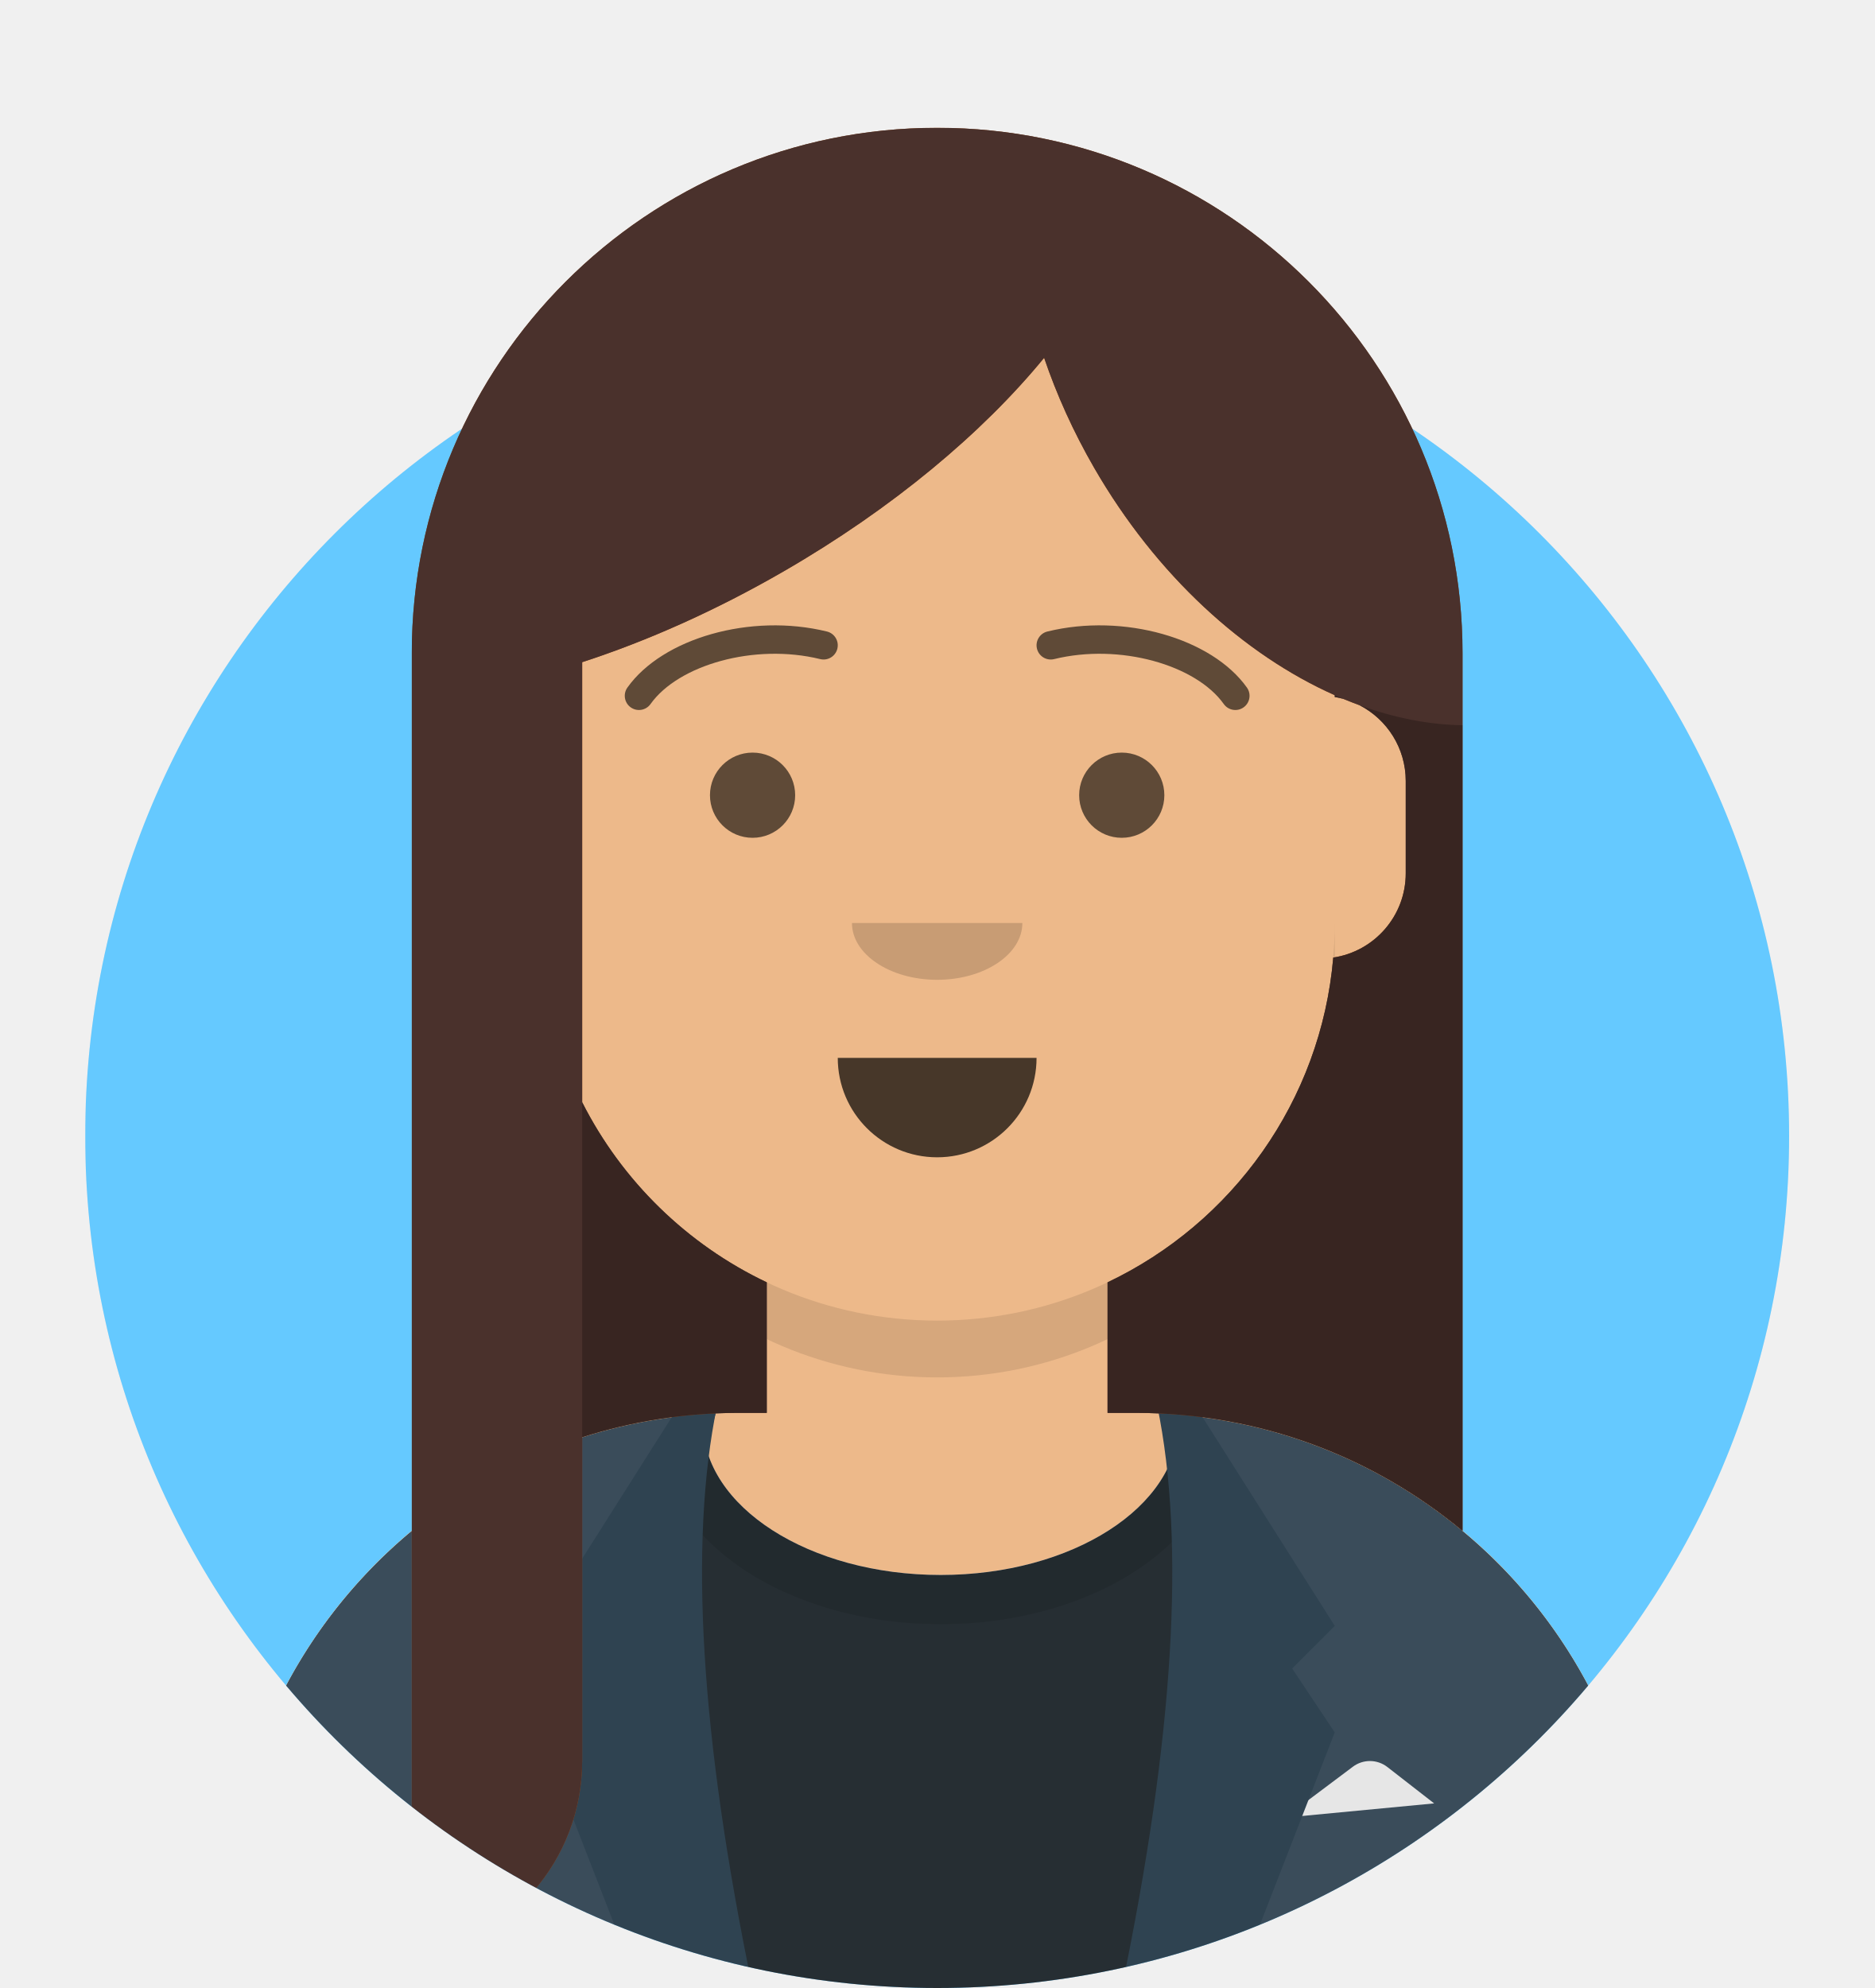
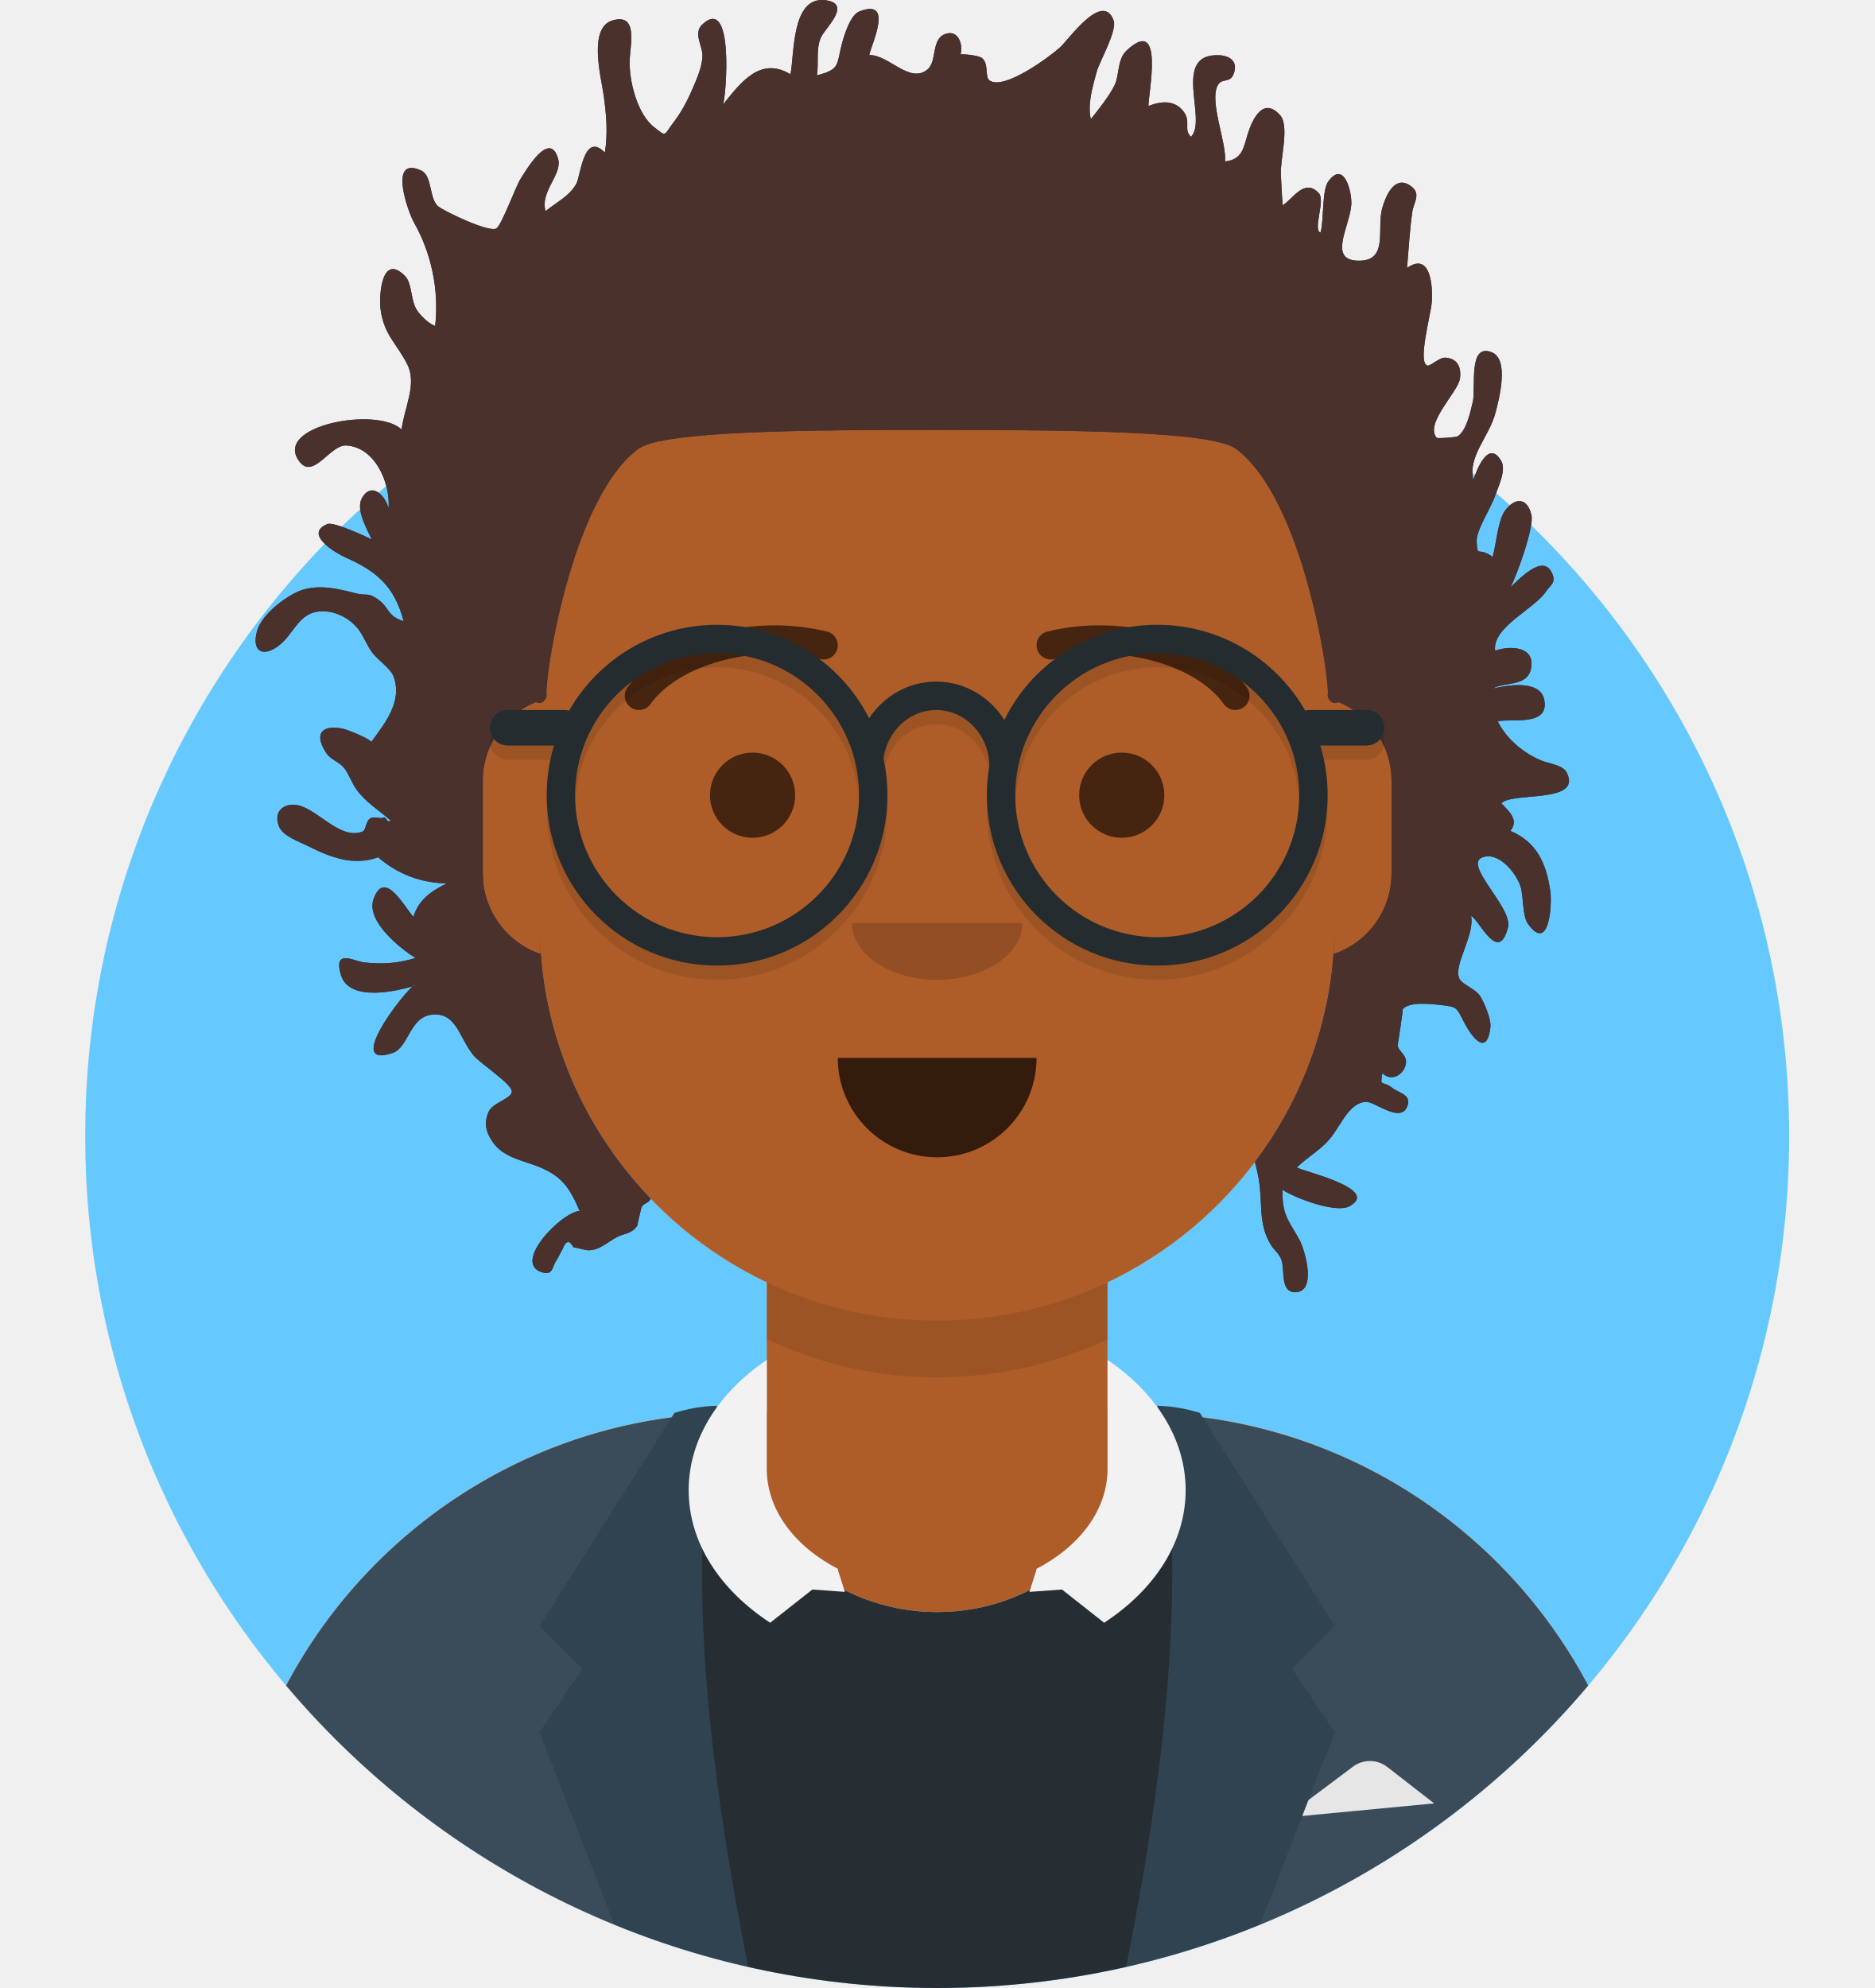
<svg xmlns="http://www.w3.org/2000/svg" xmlns:xlink="http://www.w3.org/1999/xlink" width="264px" height="280px" viewBox="0 0 264 280" version="1.1">
  <defs>
    <circle id="react-path-1" cx="120" cy="120" r="120" />
    <path d="M12,160 C12,226.274 65.726,280 132,280 C198.274,280 252,226.274 252,160 L264,160 L264,-1.42108547e-14 L-3.19744231e-14,-1.42108547e-14 L-3.19744231e-14,160 L12,160 Z" id="react-path-2" />
    <path d="M124,144.611 L124,163 L128,163 L128,163 C167.765,163 200,195.235 200,235 L200,244 L0,244 L0,235 C-4.86974701e-15,195.235 32.235,163 72,163 L72,163 L76,163 L76,144.611 C58.763,136.422 46.372,119.687 44.305,99.881 C38.48,99.058 34,94.052 34,88 L34,74 C34,68.054 38.325,63.118 44,62.166 L44,56 L44,56 C44,25.072 69.072,5.68137151e-15 100,0 L100,0 L100,0 C130.928,-5.68137151e-15 156,25.072 156,56 L156,62.166 C161.675,63.118 166,68.054 166,74 L166,88 C166,94.052 161.52,99.058 155.695,99.881 C153.628,119.687 141.237,136.422 124,144.611 Z" id="react-path-3" />
  </defs>
  <g id="Avataaar" stroke="none" stroke-width="1" fill="none" fill-rule="evenodd">
    <g transform="translate(-825, -1100)" id="Avataaar/Circle">
      <g transform="translate(825, 1100)">
        <g id="Circle" stroke-width="1" fill-rule="evenodd" transform="translate(12, 40)">
          <mask id="react-mask-4" fill="white">
            <use xlink:href="#react-path-1" />
          </mask>
          <use id="Circle-Background" fill="#E6E6E6" xlink:href="#react-path-1" />
          <g id="Color/Palette/Blue-01" mask="url(#react-mask-4)" fill="#65C9FF">
            <rect id="🖍Color" x="0" y="0" width="240" height="240" />
          </g>
        </g>
        <mask id="react-mask-5" fill="white">
          <use xlink:href="#react-path-2" />
        </mask>
        <g id="Mask" />
        <g id="Avataaar" stroke-width="1" fill-rule="evenodd" mask="url(#react-mask-5)">
          <g id="Body" transform="translate(32, 36)">
            <mask id="react-mask-6" fill="white">
              <use xlink:href="#react-path-3" />
            </mask>
            <use fill="#D0C6AC" xlink:href="#react-path-3" />
-             <g id="Skin/👶🏽-03-Brown" mask="url(#react-mask-6)" fill="#EDB98A">
+             <g id="Skin/👶🏽-03-Brown" mask="url(#react-mask-6)" fill="#AE5D29">
              <g transform="translate(0, 0)" id="Color">
                <rect x="0" y="0" width="264" height="280" />
              </g>
            </g>
            <path d="M156,79 L156,102 C156,132.928 130.928,158 100,158 C69.072,158 44,132.928 44,102 L44,79 L44,94 C44,124.928 69.072,150 100,150 C130.928,150 156,124.928 156,94 L156,79 Z" id="Neck-Shadow" fill-opacity="0.1" fill="#000000" mask="url(#react-mask-6)" />
          </g>
-           <g id="Clothing/Blazer-+-Shirt" transform="translate(0, 170)">
+           <g id="Clothing/Blazer-+-Sweater" transform="translate(0, 170)">
            <defs>
-               <path d="M133.96,0.295 C170.936,3.325 200,34.294 200,72.052 L200,81 L0,81 L0,72.052 C1.22536245e-14,33.953 29.592,2.765 67.045,0.22 C67.015,0.593 67,0.969 67,1.348 C67,13.211 81.998,22.828 100.5,22.828 C119.002,22.828 134,13.211 134,1.348 C134,0.995 133.987,0.644 133.96,0.295 Z" id="react-path-7" />
+               <path d="M105.192,29.052 L104,29.052 L104,29.052 C64.235,29.052 32,61.287 32,101.052 L32,110 L232,110 L232,101.052 C232,61.287 199.765,29.052 160,29.052 L160,29.052 L158.808,29.052 C158.935,30.035 159,31.036 159,32.052 C159,45.859 146.912,57.052 132,57.052 C117.088,57.052 105,45.859 105,32.052 C105,31.036 105.065,30.035 105.192,29.052 Z" id="react-path-223" />
            </defs>
-             <g id="Shirt" transform="translate(32, 29)">
-               <mask id="react-mask-8" fill="white">
-                 <use xlink:href="#react-path-7" />
-               </mask>
-               <use id="Clothes" fill="#E6E6E6" xlink:href="#react-path-7" />
-               <g id="Color/Palette/Black" mask="url(#react-mask-8)" fill="#262E33">
-                 <g transform="translate(-32, -29)" id="🖍Color">
-                   <rect x="0" y="0" width="264" height="110" />
-                 </g>
-               </g>
-               <g id="Shadowy" opacity="0.6" mask="url(#react-mask-8)" fill-opacity="0.16" fill="#000000">
-                 <g transform="translate(60, -25)" id="Hola-👋🏼">
-                   <ellipse cx="40.5" cy="27.848" rx="39.635" ry="26.914" />
-                 </g>
-               </g>
+             <mask id="react-mask-224" fill="white">
+               <use xlink:href="#react-path-223" />
+             </mask>
+             <use id="Clothes" fill="#E6E6E6" fill-rule="evenodd" xlink:href="#react-path-223" />
+             <g id="Color/Palette/Black" mask="url(#react-mask-224)" fill-rule="evenodd" fill="#262E33">
+               <rect id="🖍Color" x="0" y="0" width="264" height="110" />
            </g>
-             <g id="Blazer" transform="translate(32, 28)">
-               <path d="M68.785,1.122 C30.512,2.804 -1.89486556e-14,34.365 -1.42108547e-14,73.052 L0,73.052 L0,82 L69.362,82 C65.961,69.92 64,55.709 64,40.5 C64,26.173 65.74,12.731 68.785,1.122 Z M131.638,82 L200,82 L200,73.052 C200,34.707 170.025,3.363 132.229,1.174 C135.265,12.771 137,26.194 137,40.5 C137,55.709 135.039,69.92 131.638,82 Z" id="Saco" fill="#3A4C5A" />
+             <g id="Blazer" stroke-width="1" fill-rule="evenodd" transform="translate(32, 28)">
+               <path d="M68.785,1.122 C30.512,2.804 1.24427139e-14,34.365 0,73.052 L0,82 L69.362,82 C65.961,69.92 64,55.709 64,40.5 C64,26.173 65.74,12.731 68.785,1.122 Z M131.638,82 L200,82 L200,73.052 C200,34.707 170.025,3.363 132.229,1.174 C135.265,12.771 137,26.194 137,40.5 C137,55.709 135.039,69.92 131.638,82 Z" id="Saco" fill="#3A4C5A" />
              <path d="M149,58 L158.556,50.833 L158.556,50.833 C159.999,49.751 161.988,49.768 163.412,50.876 L170,56 L149,58 Z" id="Pocket-hanky" fill="#E6E6E6" />
              <path d="M69,1.13686838e-13 C65,19.333 66.667,46.667 74,82 L58,82 L44,46 L50,37 L44,31 L63,1 C65.028,0.369 67.028,0.036 69,1.13686838e-13 Z" id="Wing" fill="#2F4351" />
              <path d="M151,1.13686838e-13 C147,19.333 148.667,46.667 156,82 L140,82 L126,46 L132,37 L126,31 L145,1 C147.028,0.369 149.028,0.036 151,1.13686838e-13 Z" id="Wing" fill="#2F4351" transform="translate(141, 41) scale(-1, 1) translate(-141, -41) " />
            </g>
+             <path d="M156,21.539 C162.772,26.136 167,32.656 167,39.888 C167,47.289 162.572,53.945 155.52,58.556 L149.579,53.876 L145,54.208 L146,51.057 L145.922,50.996 C152.022,47.853 156,42.7 156,36.877 L156,21.539 Z M108,21.539 C101.228,26.136 97,32.656 97,39.888 C97,47.289 101.428,53.945 108.48,58.556 L114.421,53.876 L119,54.208 L118,51.057 L118.078,50.996 C111.978,47.853 108,42.7 108,36.877 L108,21.539 Z" id="Collar" fill="#F2F2F2" fill-rule="evenodd" />
          </g>
          <g id="Face" transform="translate(76, 82)" fill="#000000">
            <g id="Mouth/Default" transform="translate(2, 52)" fill-opacity="0.7">
              <path d="M40,15 C40,22.732 46.268,29 54,29 L54,29 C61.732,29 68,22.732 68,15" id="Mouth" />
            </g>
            <g id="Nose/Default" transform="translate(28, 40)" fill-opacity="0.16">
              <path d="M16,8 C16,12.418 21.373,16 28,16 L28,16 C34.627,16 40,12.418 40,8" id="Nose" />
            </g>
            <g id="Eyes/Default-😀" transform="translate(0, 8)" fill-opacity="0.6">
              <circle id="Eye" cx="30" cy="22" r="6" />
              <circle id="Eye" cx="82" cy="22" r="6" />
            </g>
            <g id="Eyebrow/Outline/Default" fill-opacity="0.6">
              <g id="I-Browse" transform="translate(12, 6)">
                <path d="M3.63,11.159 C7.545,5.65 18.278,2.561 27.523,4.831 C28.596,5.095 29.679,4.439 29.942,3.366 C30.206,2.293 29.55,1.21 28.477,0.947 C17.74,-1.69 5.312,1.887 0.37,8.841 C-0.27,9.742 -0.059,10.99 0.841,11.63 C1.742,12.27 2.99,12.059 3.63,11.159 Z" id="Eyebrow" fill-rule="nonzero" />
                <path d="M61.63,11.159 C65.545,5.65 76.278,2.561 85.523,4.831 C86.596,5.095 87.679,4.439 87.942,3.366 C88.206,2.293 87.55,1.21 86.477,0.947 C75.74,-1.69 63.312,1.887 58.37,8.841 C57.73,9.742 57.941,10.99 58.841,11.63 C59.742,12.27 60.99,12.059 61.63,11.159 Z" id="Eyebrow" fill-rule="nonzero" transform="translate(73.00015, 6.039198) scale(-1, 1) translate(-73.00015, -6.039198) " />
              </g>
            </g>
          </g>
          <g id="Top" stroke-width="1" fill-rule="evenodd">
            <defs>
-               <rect id="react-path-11" x="0" y="0" width="264" height="280" />
-               <path d="M133.506,81.335 C137.364,83.331 140,87.357 140,92 L140,105 C140,111.019 135.569,116.002 129.791,116.867 C128.048,137.115 115.531,154.283 98,162.611 L98,162.611 L98,181 L102,181 C119.491,181 135.525,187.237 148,197.608 L148,74 C148,53.565 139.717,35.065 126.326,21.674 C112.935,8.283 94.435,-3.55271368e-15 74,0 C33.131,7.10542736e-15 -7.10542736e-15,33.131 0,74 L0,257.716 C13.569,255.776 24,244.106 24,230 L24,184.423 C30.935,182.2 38.327,181 46,181 L50,181 L50,162.611 C38.773,157.277 29.602,148.318 24,137.246 L24,75.266 C33.147,72.291 42.778,68.017 52.342,62.495 C67.745,53.602 80.431,42.941 89.066,32.397 C90.831,37.595 93.175,42.801 96.11,47.885 C104.878,63.071 117.224,74.234 130,79.917 L130,80.166 C130.4,80.233 130.794,80.32 131.18,80.426 C131.955,80.749 132.73,81.052 133.506,81.335 Z" id="react-path-12" />
+               <rect id="react-path-189" x="0" y="0" width="264" height="280" />
+               <path d="M65.18,77.737 C67.363,76.105 80.407,75.479 82.758,74.089 C83.492,73.655 84.061,73.216 84.5,72.78 C84.939,73.216 85.509,73.655 86.242,74.089 C88.593,75.479 101.637,76.105 103.82,77.737 C106.03,79.391 107.644,83.185 107.467,86.151 C107.255,89.71 103.361,98.203 93.672,99.181 C91.558,96.828 88.237,95.31 84.5,95.31 C80.763,95.31 77.442,96.828 75.328,99.181 C65.639,98.203 61.745,89.71 61.533,86.151 C61.357,83.185 62.97,79.391 65.18,77.737 M103.142,94.906 C103.143,94.906 103.145,94.905 103.146,94.905 C103.144,94.905 103.143,94.906 103.142,94.906 M65.845,94.901 C65.849,94.903 65.857,94.906 65.862,94.908 C65.857,94.906 65.851,94.903 65.845,94.901 M144.863,55.985 C144.474,50.03 143.278,44.152 142.234,38.286 C141.953,36.707 140.424,26 139.735,26 C139.502,35.109 138.702,44.08 137.67,53.139 C137.361,55.848 137.038,58.556 136.825,61.274 C136.654,63.47 136.96,66.122 136.428,68.246 C135.749,70.952 132.348,73.478 129.703,74.411 C123.103,76.737 117.598,67.108 111.961,64.291 C104.643,60.635 92.064,59.764 84.582,64.53 C76.936,59.764 64.357,60.635 57.039,64.291 C51.402,67.108 45.897,76.737 39.297,74.411 C36.652,73.478 33.25,70.952 32.572,68.246 C32.04,66.122 32.346,63.47 32.175,61.274 C31.962,58.556 31.639,55.848 31.33,53.139 C30.298,44.08 29.497,35.109 29.265,26 C28.576,26 27.047,36.707 26.766,38.286 C25.722,44.152 24.526,50.03 24.138,55.985 C23.739,62.105 24.215,68.167 25.47,74.163 C26.069,77.028 26.769,79.876 27.519,82.704 C28.353,85.847 27.199,91.966 27.572,95.192 C28.279,101.296 31.154,113.2 34.383,118.451 C35.944,120.989 37.773,122.574 39.816,124.619 C41.783,126.588 42.604,129.64 44.726,131.737 C48.682,135.645 54.446,137.971 60.366,138.543 C65.677,143.05 74.506,146 84.5,146 C94.495,146 103.323,143.05 108.635,138.543 C114.554,137.971 120.318,135.645 124.274,131.737 C126.396,129.64 127.217,126.588 129.184,124.619 C131.226,122.574 133.056,120.989 134.617,118.451 C137.846,113.2 140.721,101.296 141.428,95.192 C141.801,91.966 140.647,85.847 141.481,82.704 C142.232,79.876 142.931,77.028 143.531,74.163 C144.785,68.167 145.261,62.105 144.863,55.985 Z" id="react-path-190" />
+               <path d="M153.503,98.874 C157.899,100.655 161,104.965 161,110 L161,123 C161,128.288 157.58,132.776 152.832,134.375 C151.986,145.322 147.993,155.386 141.756,163.664 C141.965,164.472 142.166,165.29 142.312,166.168 C142.863,169.495 142.192,172.261 143.957,175.261 C144.414,176.041 145.14,176.508 145.479,177.405 C146.012,178.82 145.247,181.999 147.428,182 C150.535,182 148.803,176.034 148.025,174.616 C146.5,171.844 145.563,171.165 145.642,167.572 C147.387,168.732 153.172,170.948 155.09,169.888 C159.522,167.44 148.428,164.952 147.652,164.435 C149.356,162.769 151.308,161.885 152.849,159.689 C154.109,157.896 155.255,155.292 157.398,155.188 C158.585,155.13 162.056,158.072 163.108,156.054 C164.073,154.203 161.994,153.932 161.181,153.277 C159.679,152.067 159.34,153.271 159.707,151.143 C160.792,152.308 162.496,151.572 162.951,150.128 C163.441,148.569 161.824,148.104 161.854,147.114 C161.842,147.501 162.688,141.999 162.554,142.176 C163.414,141.041 166.462,141.392 167.967,141.556 C170.263,141.804 170.131,141.873 171.222,143.992 C172.104,145.707 174.42,149.17 174.929,144.633 C175.05,143.548 174.06,141.229 173.479,140.295 C172.852,139.288 170.962,138.652 170.567,137.868 C169.623,135.998 172.732,131.834 172.206,129.014 C173.299,129.432 176.063,135.941 177.404,130.613 C178.111,127.813 170.899,121.668 173.89,120.719 C176.179,119.993 178.502,122.944 179.14,124.763 C179.613,126.111 179.4,129.001 180.208,130.116 C183.244,134.319 183.618,127.375 183.365,125.544 C182.806,121.518 181.381,118.556 177.742,117.034 C179.037,115.427 177.397,114.147 176.467,113.141 C177.995,111.484 187.904,113.245 185.675,108.814 C185.137,107.742 183.194,107.552 182.208,107.159 C179.717,106.167 177.223,104.148 175.951,101.597 C177.792,101.137 183.23,102.395 182.516,98.601 C181.953,95.619 177.113,96.534 175.238,96.992 C176.93,95.975 180.211,96.817 180.672,94.05 C181.203,90.867 177.384,90.974 175.591,91.648 C175.17,88.29 181.123,85.818 182.805,83.248 C183.373,82.381 184.276,82.084 183.551,80.615 C182.245,77.972 178.871,81.701 177.759,82.705 C178.635,81.077 181.08,74.302 180.709,72.583 C180.163,70.057 178.356,69.968 176.92,72.015 C175.989,73.345 175.73,76.718 175.238,78.442 C173.2,76.905 173.096,78.688 172.991,76.251 C172.923,74.671 174.993,71.55 175.523,70.003 C175.979,68.674 177.191,66.243 176.466,64.957 C174.69,61.814 172.993,66.129 172.526,67.609 C171.737,64.198 174.74,61.552 175.629,58.178 C176.17,56.13 177.605,50.6 175.118,49.617 C171.725,48.276 172.919,54.573 172.441,56.616 C172.076,58.176 171.519,60.694 170.302,61.462 C170.126,61.573 167.481,61.805 167.354,61.655 C165.62,59.634 170.392,55.208 170.638,53.304 C170.861,51.573 170.198,50.479 168.577,50.375 C167.768,50.324 166.456,51.575 166.082,51.494 C164.603,51.172 166.529,44.405 166.669,42.527 C166.819,40.524 166.575,35.355 163.186,37.742 C163.413,35.045 163.55,32.506 163.92,29.851 C164.115,28.452 165.318,27.206 163.546,26.084 C161.39,24.719 160.195,27.576 159.704,29.252 C158.858,32.137 160.605,36.627 156.546,36.718 C151.881,36.824 155.102,31.988 155.331,28.85 C155.459,27.109 154.319,22.429 152.069,25.587 C151.173,26.846 151.482,31.281 150.985,32.77 C149.879,32.277 151.718,28.255 150.756,27.206 C148.695,24.959 146.967,28.232 145.656,28.898 C145.57,27.453 145.469,26.007 145.408,24.56 C145.315,22.36 146.663,17.731 145.294,16.213 C142.958,13.624 141.472,16.644 140.789,18.736 C140.176,20.62 140.092,22.48 137.556,22.736 C137.764,20.019 135.298,14.3 136.521,12.009 C137.074,10.974 138.2,11.708 138.7,10.55 C139.521,8.647 138.176,7.839 136.714,7.778 C129.922,7.492 135.152,16.912 132.745,19.269 C131.646,18.229 132.817,17.156 131.68,15.673 C130.457,14.078 128.507,14.213 126.762,14.935 C126.706,13.322 129.126,2.015 123.682,7.118 C122.33,8.389 122.708,10.511 121.989,12.004 C121.293,13.449 119.6,15.602 118.648,16.775 C118.138,14.708 118.92,12.145 119.467,10.109 C119.848,8.694 122.399,4.304 121.855,2.865 C120.275,-1.302 115.532,5.584 114.283,6.697 C112.701,8.106 106.403,12.742 104.382,11.337 C103.681,10.85 104.312,9.046 103.355,8.209 C102.885,7.8 100.878,7.608 100.305,7.661 C100.663,6.167 99.959,4.234 98.25,4.751 C96.101,5.401 97.031,8.589 95.669,9.753 C93.14,11.917 90.135,7.641 87.425,7.761 C87.839,6.006 90.91,-0.301 86.026,1.617 C84.78,2.106 83.896,4.968 83.585,6.158 C82.794,9.193 83.364,9.75 80.077,10.607 C80.334,8.846 79.877,6.659 80.726,5.086 C81.422,3.797 85.031,0.441 81.188,0.023 C76.448,-0.493 76.914,7.695 76.333,10.463 C72.127,7.914 69.359,11.561 66.853,14.715 C67.3,13.296 68.406,-0.842 63.888,3.478 C62.596,4.715 64.026,6.544 63.939,7.956 C63.86,9.236 63.439,10.378 62.943,11.574 C62.147,13.495 61.222,15.461 59.969,17.098 C58.396,19.157 58.954,19.319 57.148,17.921 C54.724,16.048 53.572,11.297 53.692,8.396 C53.782,6.235 54.888,1.848 51.308,2.865 C47.801,3.861 49.659,10.839 50.012,13.318 C50.393,16.005 50.647,18.754 50.195,21.491 C47.211,18.441 46.776,24.793 46.178,25.876 C45.199,27.653 43.31,28.523 41.843,29.736 C41.043,26.942 44.248,24.579 43.612,22.356 C42.419,18.191 39.042,24.072 38.3,25.226 C37.681,26.189 35.665,31.668 34.935,32.159 C33.912,32.848 27.33,29.632 26.664,29.019 C25.442,27.894 25.887,24.747 24.349,24.03 C19.629,21.832 22.417,29.764 23.344,31.404 C25.763,35.688 26.86,40.86 26.293,45.908 C25.435,45.606 24.378,44.596 23.825,43.831 C22.749,42.341 23.14,39.966 22.017,38.844 C18.729,35.564 18.344,41.722 18.611,43.635 C19.112,47.223 20.902,48.386 22.389,51.369 C23.757,54.12 21.944,57.438 21.561,60.494 C18.132,57.194 3.366,59.951 7.165,64.996 C9.143,67.629 11.483,62.619 13.763,62.745 C17.846,62.971 19.998,68.041 19.73,71.592 C19.233,69.694 17.308,67.831 15.984,70.148 C15.087,71.721 16.619,74.409 17.358,75.971 C16.452,75.527 11.986,73.45 11.112,73.81 C7.673,75.224 12.413,77.961 13.649,78.508 C17.873,80.376 20.536,82.428 21.85,87.5 C19.482,86.743 19.894,85.622 18.297,84.457 C16.831,83.387 16.557,83.939 15.207,83.589 C12.845,82.978 9.766,82.162 7.097,83.271 C5.127,84.09 1.81,86.581 1.191,88.921 C0.434,91.795 2.035,92.527 4.095,91.064 C6.546,89.325 6.992,85.959 10.678,86.103 C12.447,86.172 14.199,87.099 15.318,88.429 C16.153,89.422 16.641,90.859 17.438,91.924 C18.141,92.864 20.002,94.183 20.395,95.178 C21.813,98.773 19.119,101.973 17.312,104.492 C16.893,103.938 13.835,102.734 13.202,102.614 C10.262,102.053 9.165,103.412 11.003,106.126 C11.582,106.982 12.801,107.342 13.439,108.12 C14.15,108.989 14.551,110.32 15.257,111.264 C16.65,113.127 18.372,114.086 20.035,115.586 C19.422,115.995 19.489,114.962 18.933,115.176 C18.529,115.332 17.826,115.021 17.316,115.19 C16.488,115.465 16.598,116.907 16.068,117.119 C12.769,118.433 9.441,113.504 6.482,113.344 C4.868,113.256 3.507,114.338 4.282,116.366 C4.82,117.778 7.152,118.544 8.318,119.133 C11.564,120.777 14.796,122.001 18.266,120.74 C21.063,123.178 24.425,124.381 27.94,124.415 C25.929,125.413 23.94,126.65 23.238,129.136 C22.049,127.906 19.13,122.184 17.605,126.674 C16.56,129.761 21.328,133.545 23.525,134.936 C20.97,135.691 18.848,135.843 16.248,135.543 C14.891,135.387 11.911,133.569 13.01,137.291 C14.192,141.307 21.251,139.502 23.49,138.807 C23.573,137.609 12.72,150.915 20.332,148.296 C22.508,147.548 22.717,143.295 25.75,142.923 C29.253,142.493 29.605,146 31.632,148.569 C32.642,149.851 37.301,152.734 37.081,153.834 C36.89,154.786 34.332,155.33 33.788,156.662 C33.155,158.211 33.441,159.408 34.32,160.74 C35.858,163.073 38.68,163.431 40.912,164.344 C44.076,165.639 45.223,167.211 46.641,170.561 C44.14,170.681 37.022,177.921 41.384,179.209 C43.009,179.689 42.756,178.243 43.433,177.444 C43.706,176.928 43.98,176.414 44.254,175.899 C44.712,174.701 45.219,174.628 45.773,175.678 C45.897,175.648 47.384,176.067 47.721,176.088 C49.429,176.193 50.571,174.896 51.987,174.195 C53.01,173.689 54.011,173.777 54.782,172.609 C54.693,172.744 55.336,170.098 55.347,170.073 C55.623,169.436 56.332,169.526 56.657,168.839 C47.908,159.754 42.2,147.72 41.168,134.375 C36.42,132.776 33,128.288 33,123 L33,110 C33,104.965 36.101,100.655 40.497,98.874 C41.028,99.248 41.767,98.875 42,98.032 C41.537,96.526 45.296,70.178 55,63.156 C58.618,60.718 78.008,60.537 97.313,60.55 C116.409,60.564 135.421,60.745 139,63.156 C148.704,70.178 152.463,96.526 152,98.032 C152.233,98.875 152.972,99.248 153.503,98.874 Z" id="react-path-191" />
            </defs>
-             <mask id="react-mask-9" fill="white">
-               <use xlink:href="#react-path-11" />
+             <mask id="react-mask-188" fill="white">
+               <use xlink:href="#react-path-189" />
            </mask>
            <g id="Mask" />
-             <g id="Top/Long-Hair/Straight" mask="url(#react-mask-9)">
+             <g id="Top/Short-Hair/Dreads-02" mask="url(#react-mask-188)">
              <g transform="translate(-1, 0)">
-                 <g id="Hair" stroke-width="1" fill="none" fill-rule="evenodd" transform="translate(59, 18)">
-                   <mask id="react-mask-10" fill="white">
-                     <use xlink:href="#react-path-12" />
+                 <g id="Hair" stroke-width="1" fill-rule="evenodd" transform="translate(36, 0)">
+                   <mask id="react-mask-187" fill="white">
+                     <use xlink:href="#react-path-191" />
                  </mask>
-                   <use id="Mask-Hair" fill="#944F23" xlink:href="#react-path-12" />
-                   <g id="Skin/👶🏽-03-Brown" mask="url(#react-mask-10)" fill="#4A312C">
+                   <use id="Dreads" fill="#2E3257" xlink:href="#react-path-191" />
+                   <g id="Skin/👶🏽-03-Brown" mask="url(#react-mask-187)" fill="#4A312C">
                    <g transform="translate(0, 0) " id="Color">
                      <rect x="0" y="0" width="264" height="280" />
                    </g>
                  </g>
                </g>
-                 <path d="M192.506,99.335 C197.375,101.108 202.263,102.072 207,102.148 L207,102.148 L207,92 C207,71.565 198.717,53.065 185.326,39.674 C198.717,53.065 207,71.565 207,92 L207,215.608 C194.525,205.237 178.491,199 161,199 L157,199 L157,180.611 L157,180.611 C174.531,172.283 187.048,155.115 188.791,134.867 C194.569,134.002 199,129.019 199,123 L199,110 C199,105.357 196.364,101.331 192.506,99.335 Z M190.18,98.426 C189.794,98.32 189.4,98.233 189,98.166 L189,97.917 C189.393,98.092 189.786,98.261 190.18,98.426 Z M83,155.246 C88.602,166.318 97.773,175.277 109,180.611 L109,199 L105,199 C97.327,199 89.935,200.2 83,202.423 L83,155.246 Z" id="Shadow" fill-opacity="0.24" fill="#000000" fill-rule="evenodd" />
+                 <g id="Top/_Resources/Round" fill="none" transform="translate(62, 85)">
+                   <defs>
+                     <path d="M80.465,16.394 C84.38,8.459 92.553,3 102,3 C110.92,3 118.703,7.866 122.84,15.088 C123.05,15.031 123.272,15 123.5,15 L131.5,15 C132.881,15 134,16.119 134,17.5 C134,18.881 132.881,20 131.5,20 L124.963,20 C125.637,22.215 126,24.565 126,27 C126,40.255 115.255,51 102,51 C88.745,51 78,40.255 78,27 C78,25.578 78.124,24.185 78.361,22.831 C78.276,18.455 74.914,15 70.862,15 C67.126,15 63.975,17.94 63.442,21.83 C63.807,23.495 64,25.225 64,27 C64,40.255 53.255,51 40,51 C26.745,51 16,40.255 16,27 C16,24.565 16.363,22.215 17.037,20 L10.5,20 C9.119,20 8,18.881 8,17.5 C8,16.119 9.119,15 10.5,15 L10.5,15 L18.5,15 C18.728,15 18.95,15.031 19.16,15.088 C23.297,7.866 31.08,3 40,3 C49.352,3 57.455,8.349 61.416,16.155 C63.493,13.039 66.949,11 70.862,11 C74.875,11 78.407,13.144 80.465,16.394 Z M40,47 C51.046,47 60,38.046 60,27 C60,15.954 51.046,7 40,7 C28.954,7 20,15.954 20,27 C20,38.046 28.954,47 40,47 Z M102,47 C113.046,47 122,38.046 122,27 C122,15.954 113.046,7 102,7 C90.954,7 82,15.954 82,27 C82,38.046 90.954,47 102,47 Z" id="react-path-211" />
+                     <filter x="-0.8%" y="-2.1%" width="101.6%" height="108.3%" filterUnits="objectBoundingBox" id="react-filter-212">
+                       <feOffset dx="0" dy="2" in="SourceAlpha" result="shadowOffsetOuter1" />
+                       <feColorMatrix values="0 0 0 0 0   0 0 0 0 0   0 0 0 0 0  0 0 0 0.1 0" type="matrix" in="shadowOffsetOuter1" />
+                     </filter>
+                   </defs>
+                   <g id="Lennon-Glasses">
+                     <use fill="black" fill-opacity="1" filter="url(#react-filter-212)" xlink:href="#react-path-211" />
+                     <use fill="#252C2F" fill-rule="evenodd" xlink:href="#react-path-211" />
+                   </g>
+                 </g>
              </g>
            </g>
          </g>
        </g>
      </g>
    </g>
  </g>
</svg>
